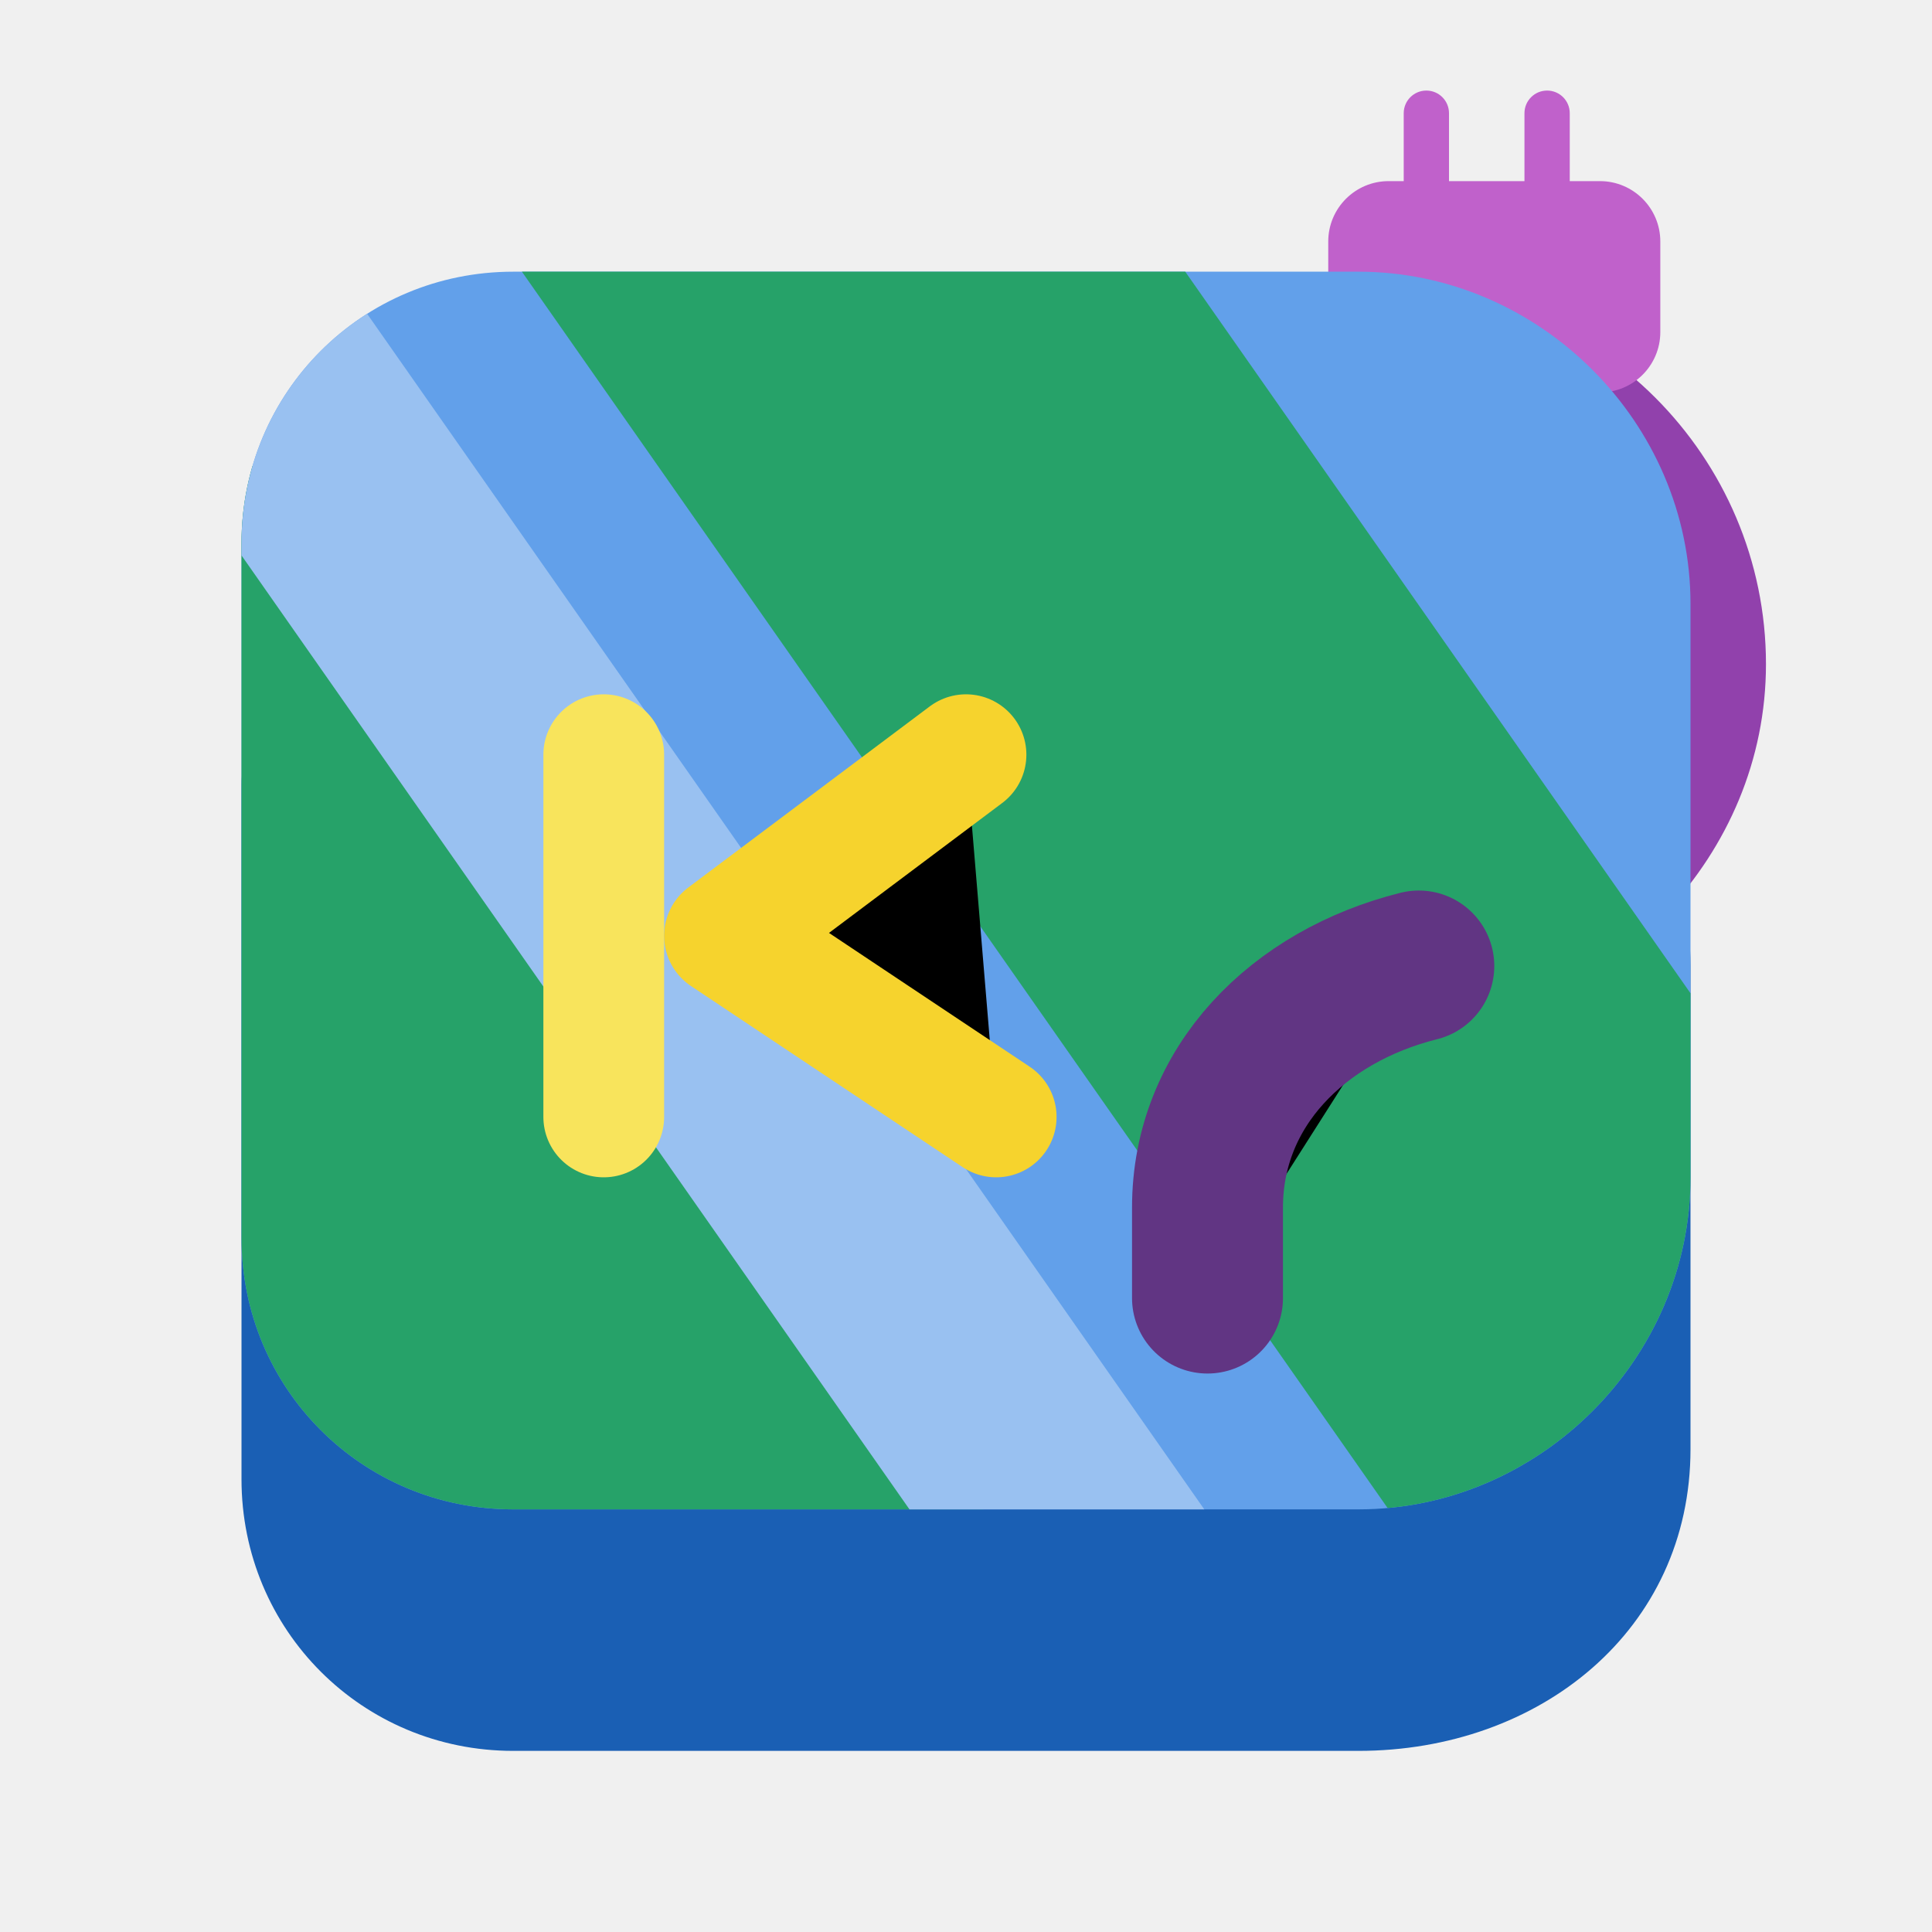
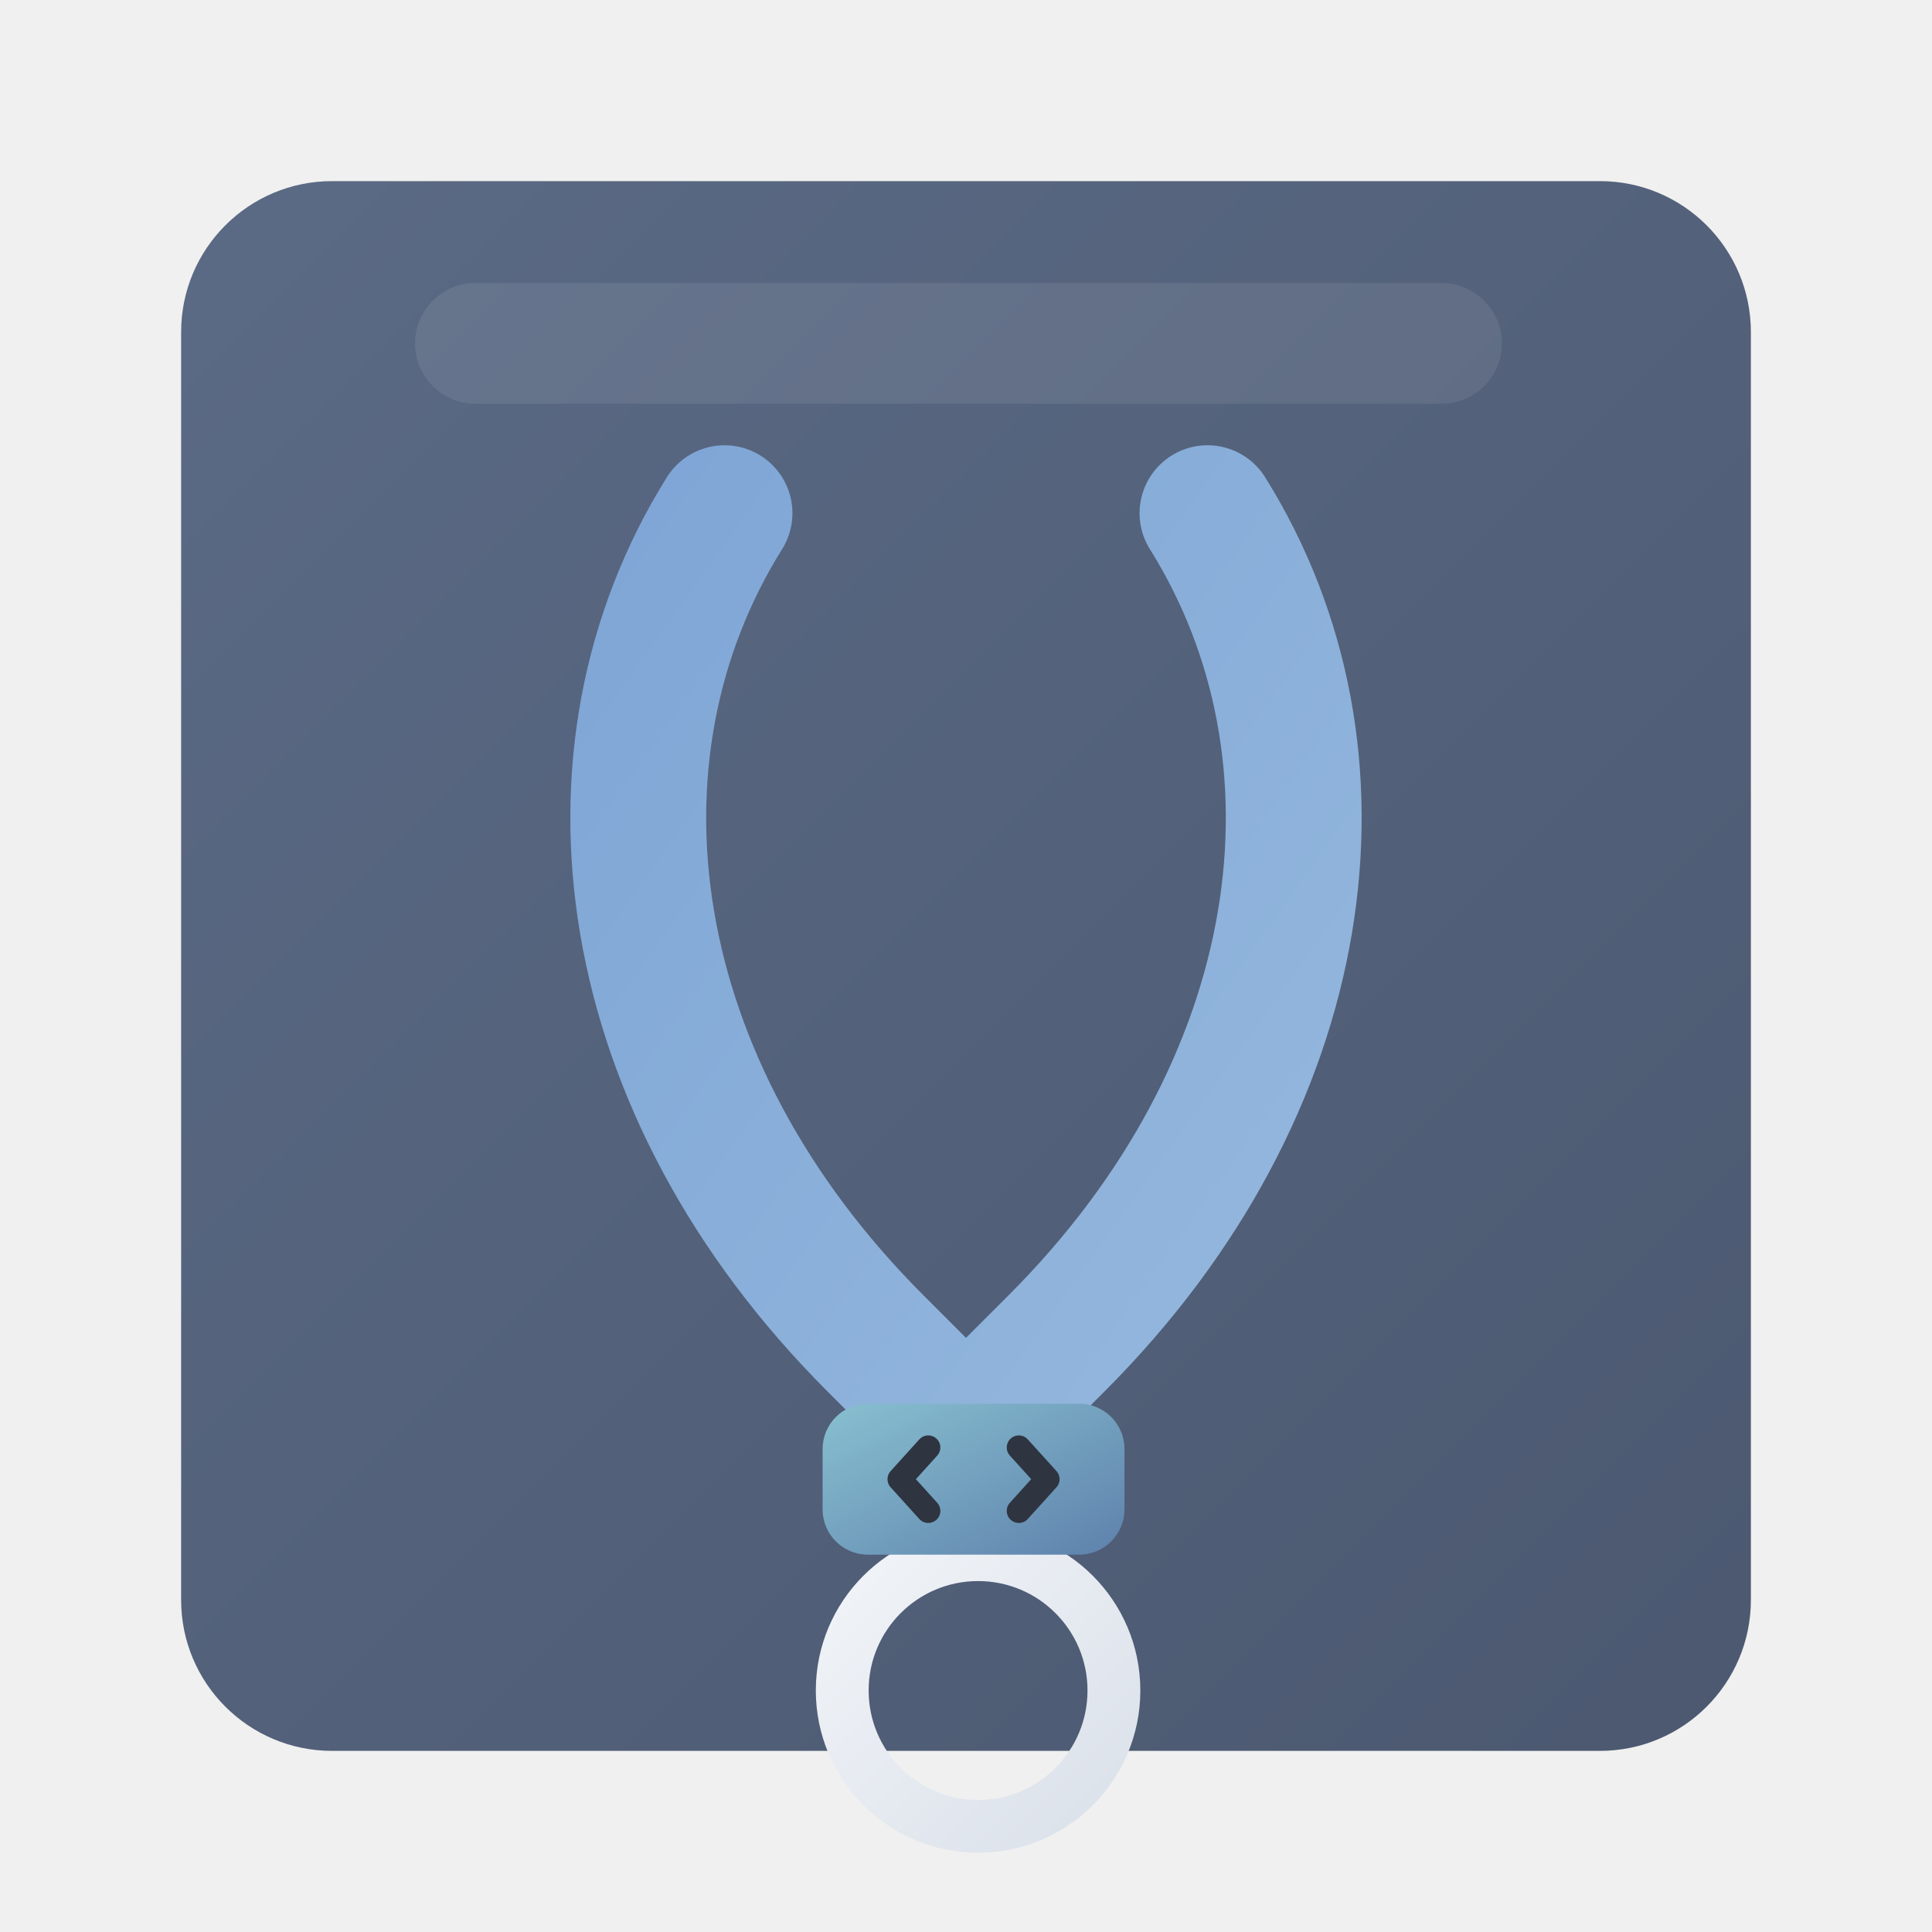
- <svg xmlns="http://www.w3.org/2000/svg" width="128" height="128" viewBox="0 0 128 128">
+ <svg xmlns="http://www.w3.org/2000/svg" width="100%" height="100%" viewBox="0 0 128 128" preserveAspectRatio="xMidYMid meet">
  <defs>
-     <clipPath id="top">
-       <path d="M34 18H90C102 18 112 28 112 40V78C112 90 102 100 90 100H34C24 100 16 92 16 82V36C16 26 24 18 34 18Z" />
-     </clipPath>
+     <linearGradient id="bg" x1="0" y1="0" x2="1" y2="1">
+       <stop offset="0%" stop-color="#5b6a85" />
+       <stop offset="100%" stop-color="#4b5870" />
+     </linearGradient>
+     <linearGradient id="strap" x1="0" y1="0" x2="1" y2="1">
+       <stop offset="0%" stop-color="#7fa6d6" />
+       <stop offset="100%" stop-color="#95b8dd" />
+     </linearGradient>
+     <linearGradient id="metal" x1="0" y1="0" x2="1" y2="1">
+       <stop offset="0%" stop-color="#f1f4f8" />
+       <stop offset="100%" stop-color="#dbe1ea" />
+     </linearGradient>
+     <linearGradient id="devAccent" x1="0" y1="0" x2="1" y2="1">
+       <stop offset="0%" stop-color="#88c0d0" />
+       <stop offset="100%" stop-color="#5e81ac" />
+     </linearGradient>
  </defs>
-   <path d="M92 24C103 24 112 33 112 44C112 54 104 62 94 64" stroke="#9141AC" stroke-width="10" stroke-linecap="round" fill="none" />
-   <rect x="88" y="12" width="22" height="14" rx="4" fill="#C061CB" />
-   <rect x="93" y="6" width="3" height="8" rx="1.5" fill="#C061CB" />
-   <rect x="101" y="6" width="3" height="8" rx="1.5" fill="#C061CB" />
-   <path d="M34 42H90C102 42 112 52 112 64V96C112 108 102 116 90 116H34C24 116 16 108 16 98V52C16 46 24 42 34 42Z" fill="#1A5FB4" />
-   <path d="M34 18H90C102 18 112 28 112 40V78C112 90 102 100 90 100H34C24 100 16 92 16 82V36C16 26 24 18 34 18Z" fill="#62A0EA" />
-   <g clip-path="url(#top)">
-     <rect x="-40" y="0" width="36" height="200" transform="rotate(-35)" fill="#26A269" />
-     <rect x="-8" y="0" width="16" height="200" transform="rotate(-35)" fill="#99C1F1" />
-     <rect x="18" y="0" width="36" height="200" transform="rotate(-35)" fill="#26A269" />
+   <rect x="12" y="12" width="104" height="104" rx="10" fill="url(#bg)" />
+   <rect x="27.5" y="18.75" width="72" height="8" rx="4" fill="#ffffff" opacity="0.08" />
+   <path d="M48 34       C38 50, 41 72, 58 89       C61 92, 64 95, 64 95       C64 95, 67 92, 70 89       C87 72, 90 50, 80 34" fill="none" stroke="url(#strap)" stroke-width="9" stroke-linecap="round" stroke-linejoin="round" />
+   <circle cx="64.8" cy="112" r="9" fill="none" stroke="url(#metal)" stroke-width="3.5" />
+   <rect x="54.5" y="93" width="20" height="10" rx="3" fill="url(#devAccent)" />
+   <g stroke="#2e3440" stroke-width="1.6" stroke-linecap="round" stroke-linejoin="round" fill="none">
+     <path d="M61.5 95.9 L59.6 98 L61.5 100.1" />
+     <path d="M67.5 95.9 L69.4 98 L67.5 100.1" />
  </g>
-   <path d="M94 64C86 66 80 72 80 80V86" stroke="#613583" stroke-width="10" stroke-linecap="round" />
-   <path d="M40 50V74" stroke="#F8E45C" stroke-width="8" stroke-linecap="round" />
-   <path d="M64 50L48 62L66 74" stroke="#F6D32D" stroke-width="8" stroke-linecap="round" stroke-linejoin="round" />
</svg>
